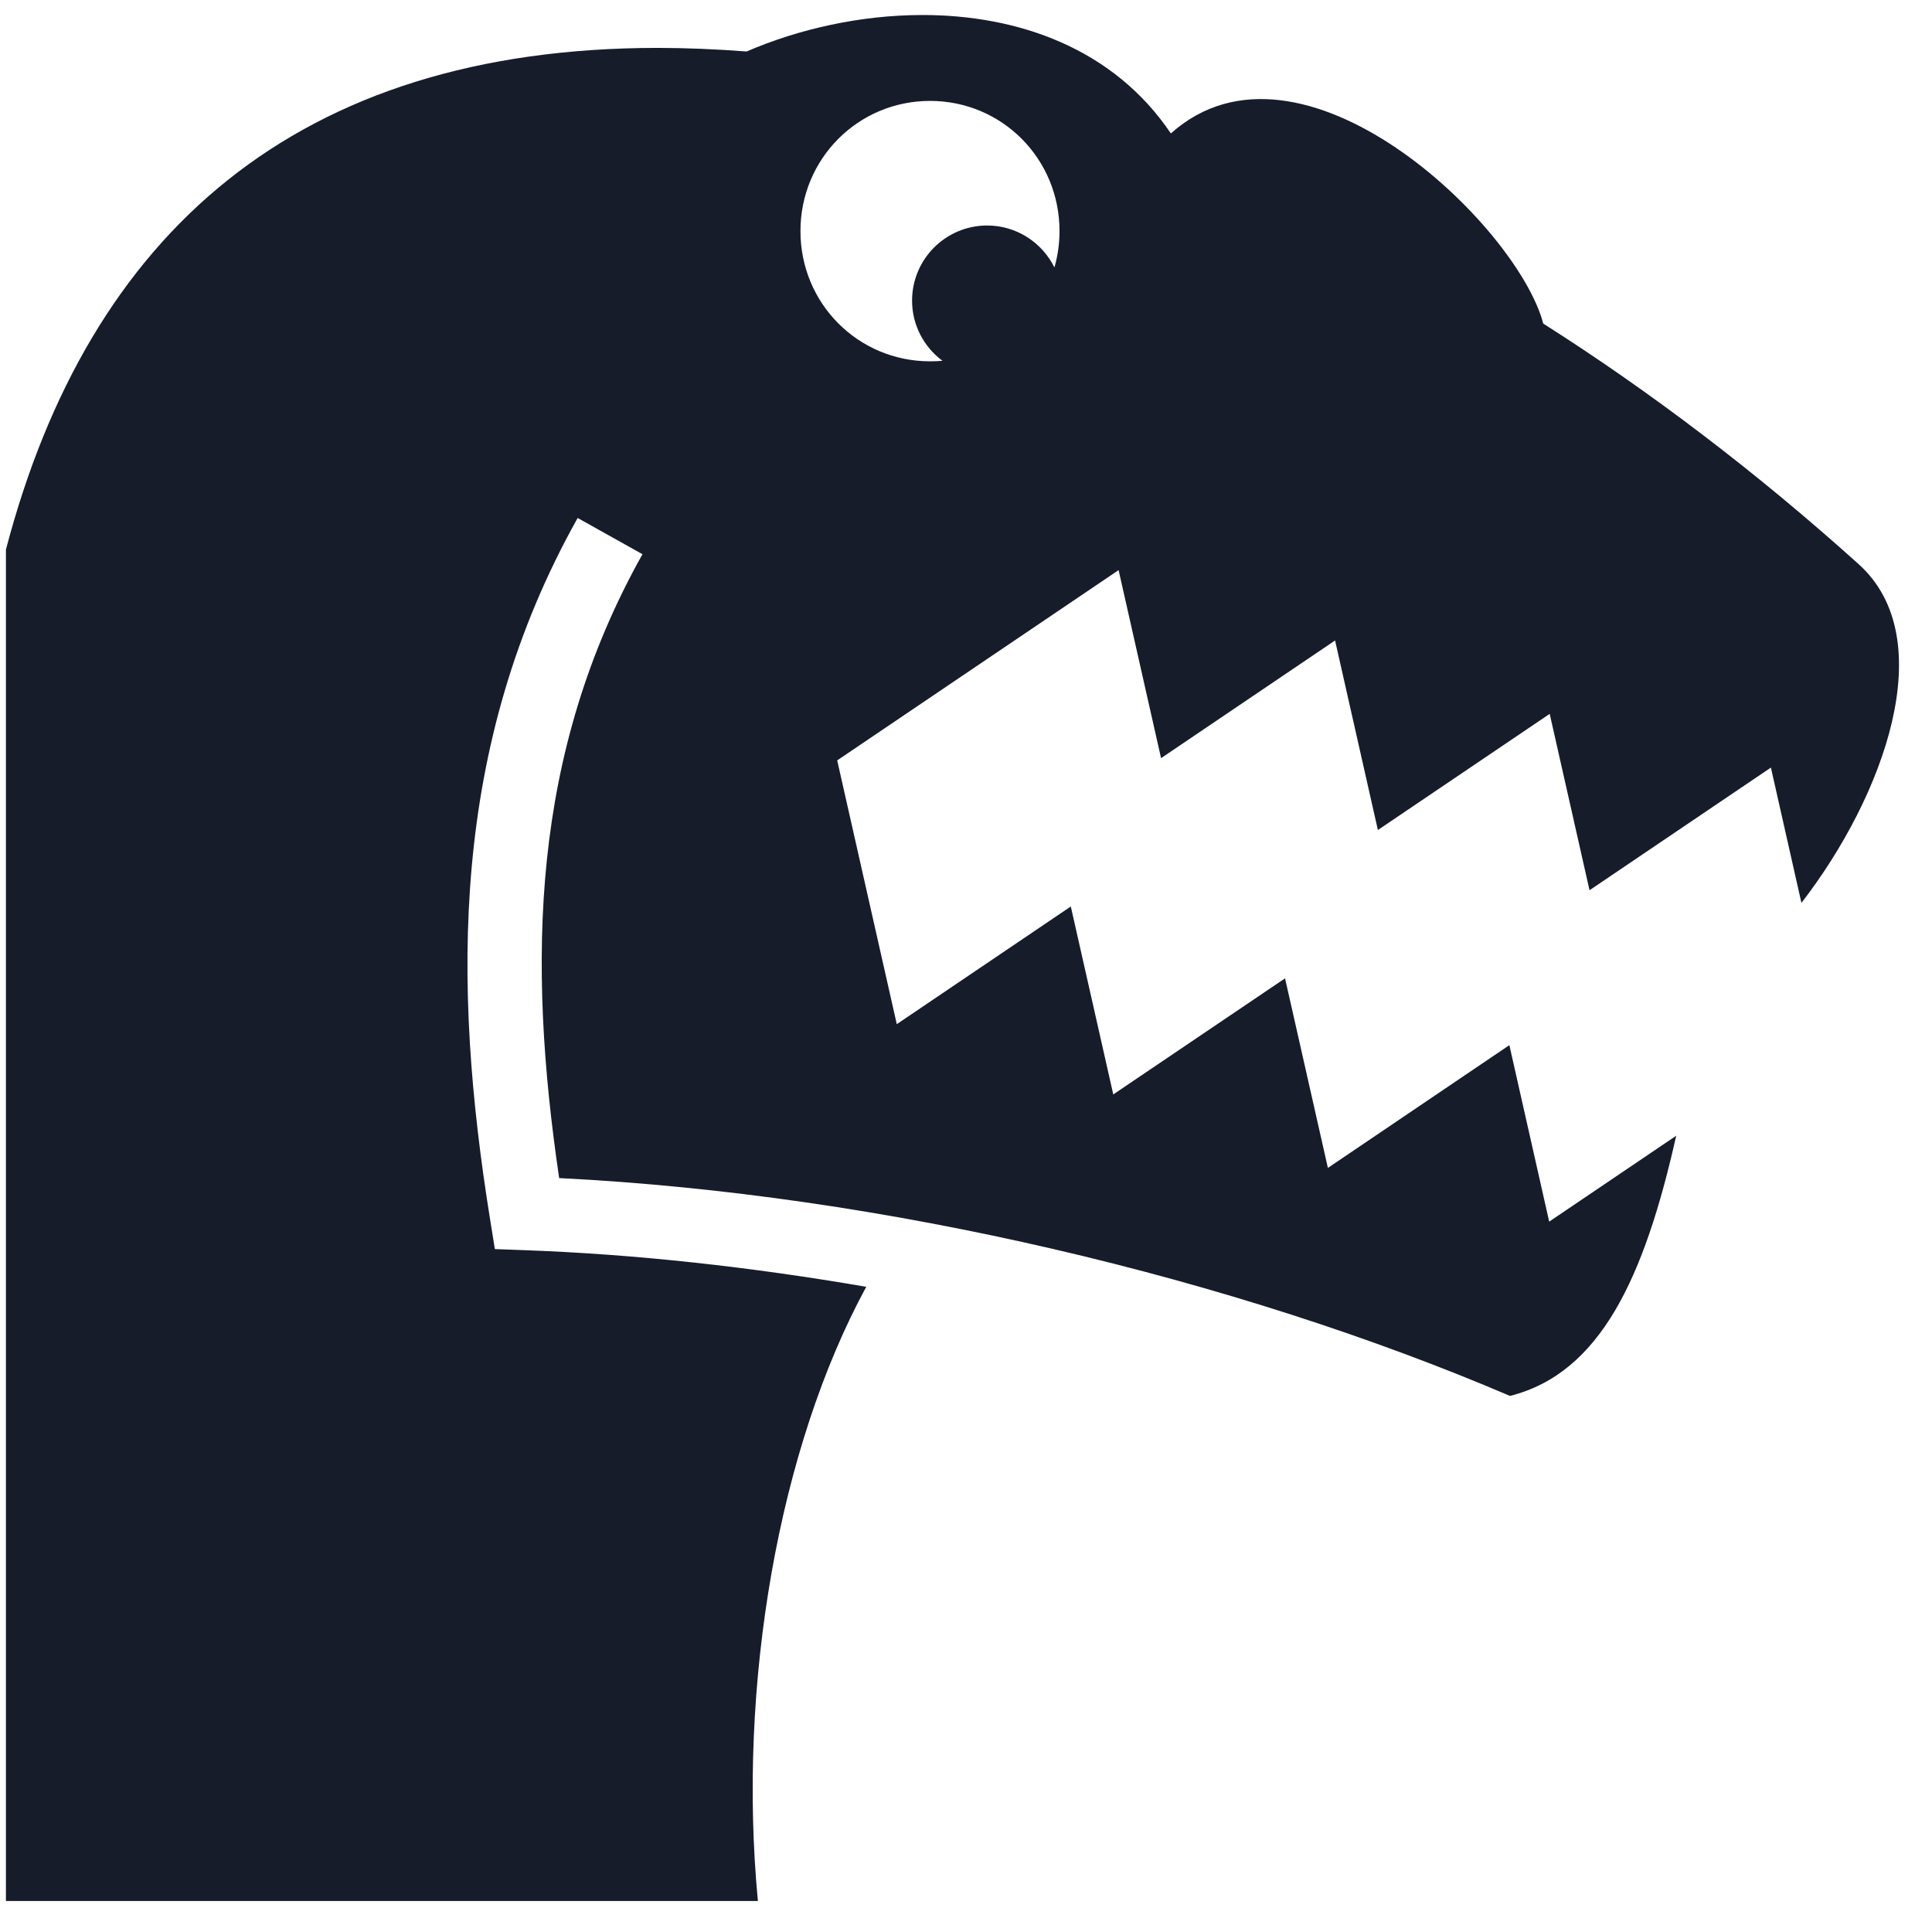
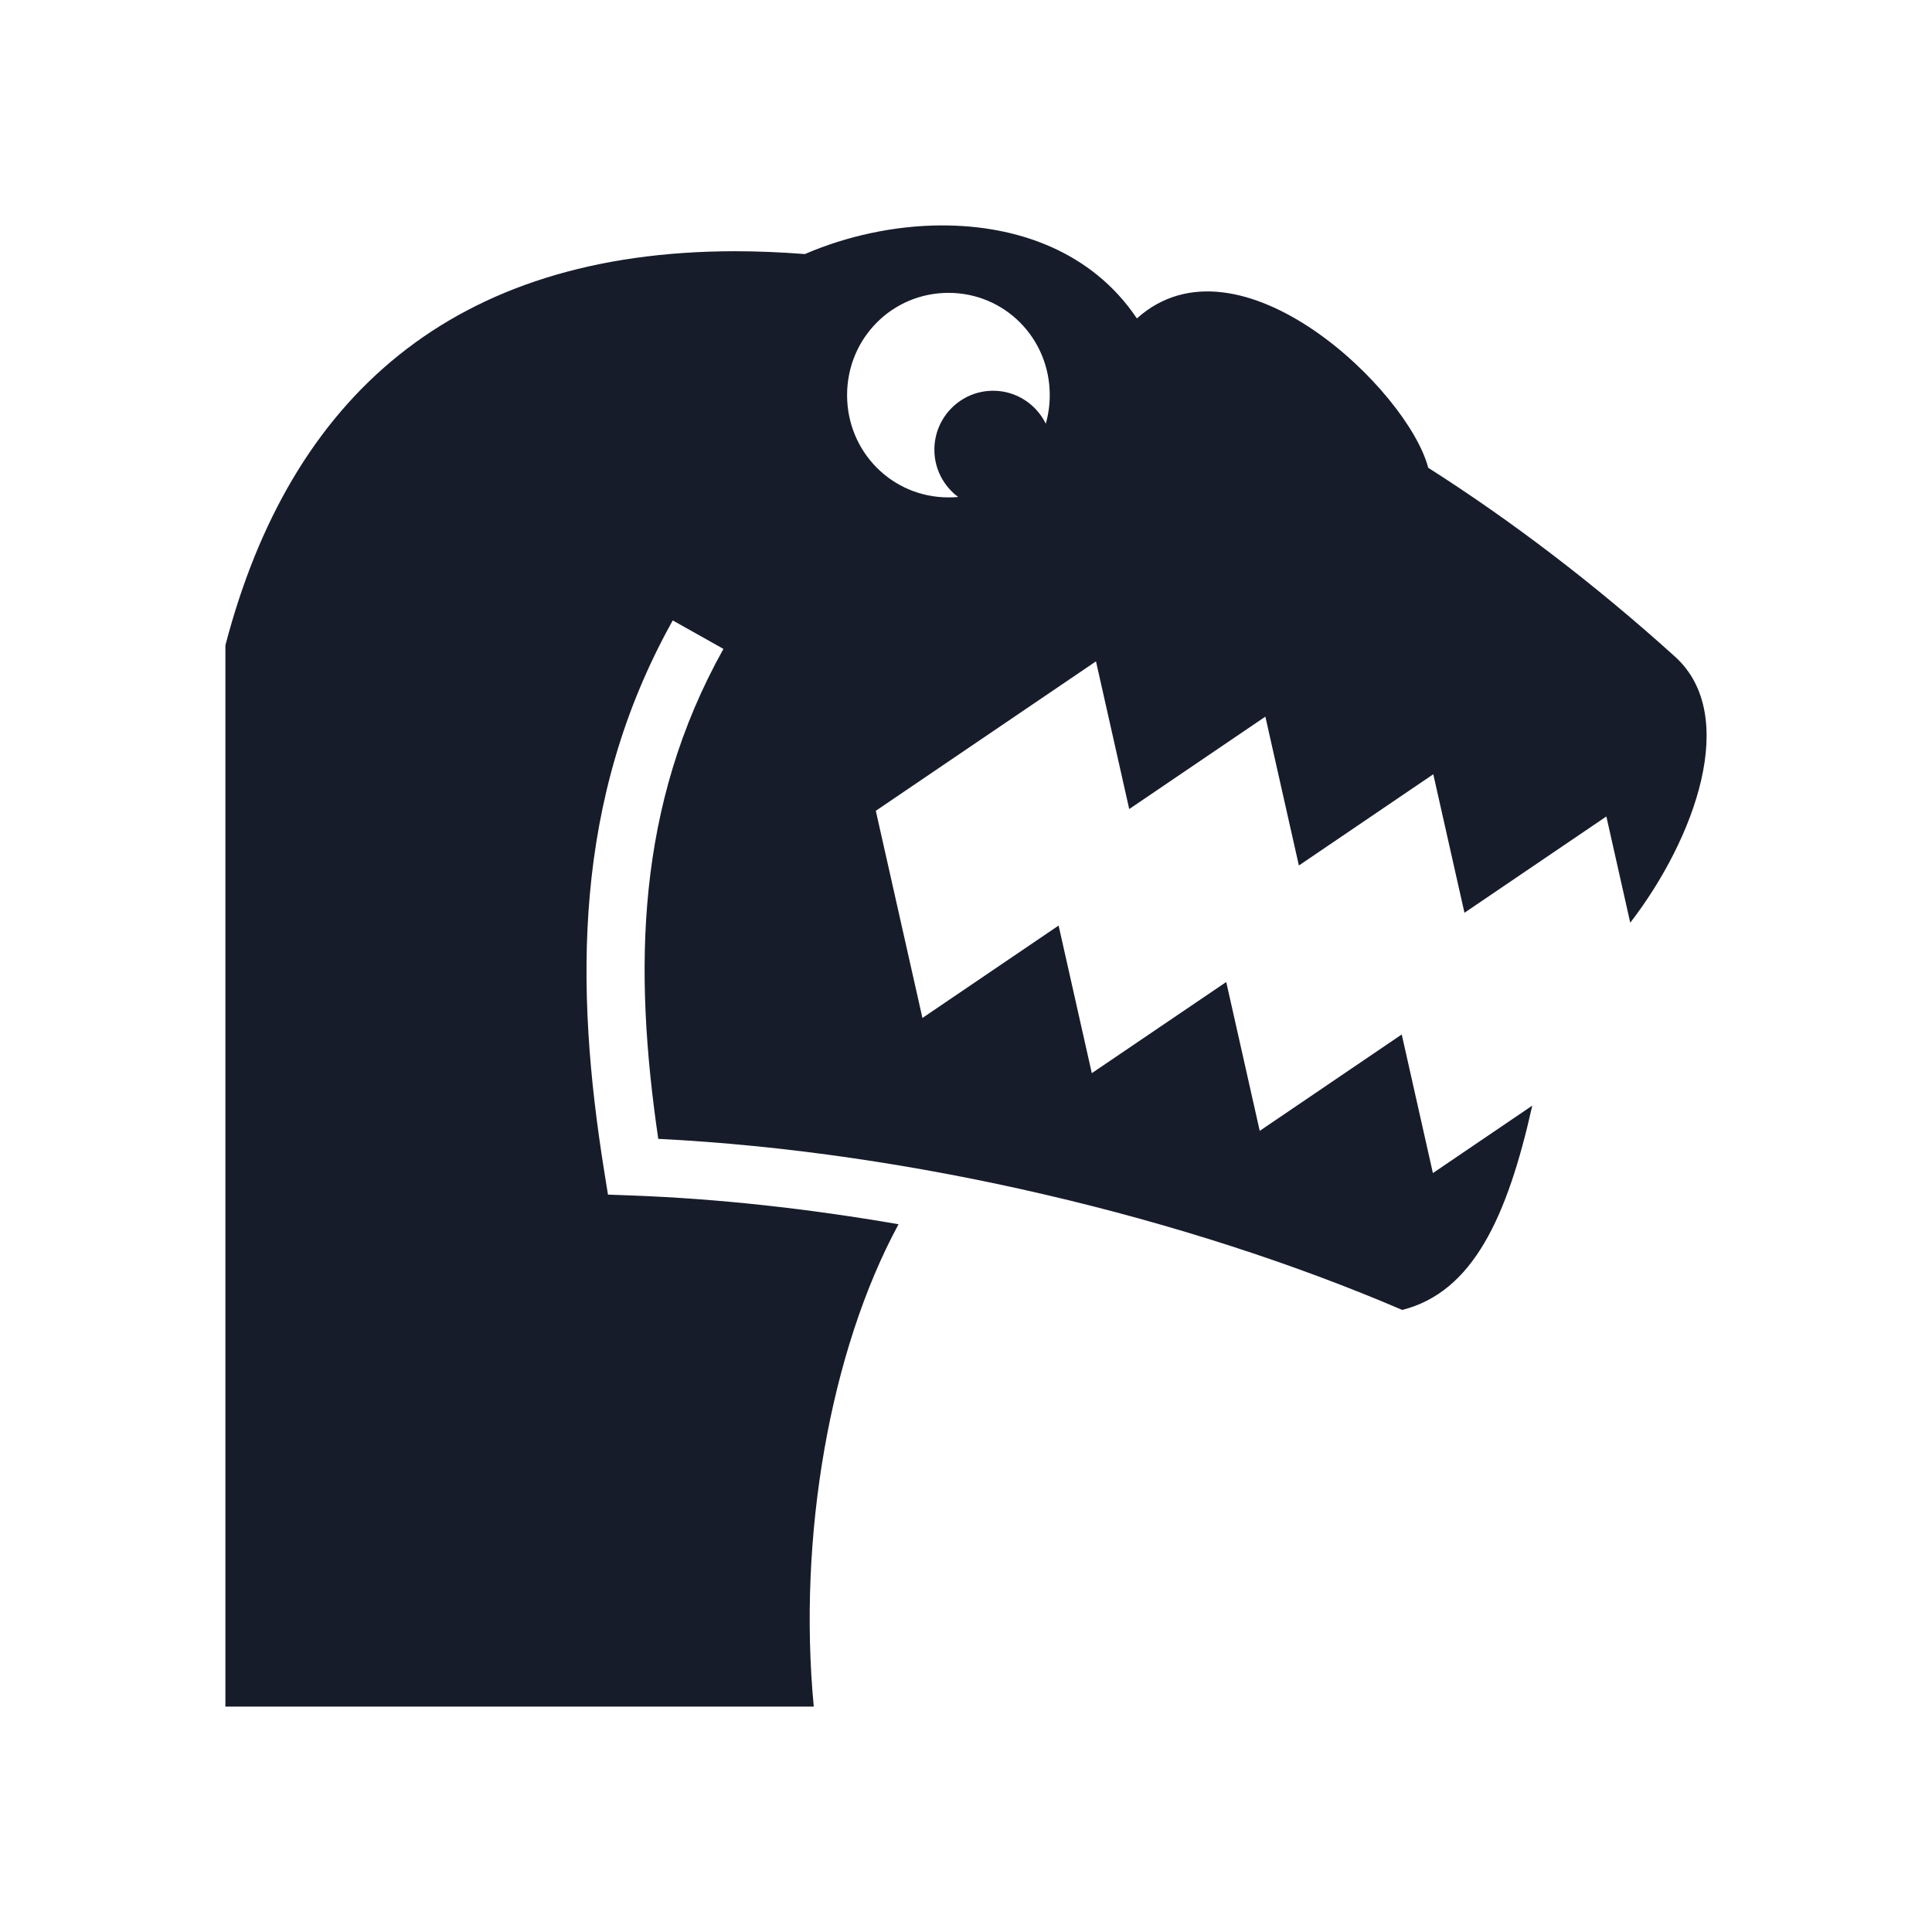
- <svg xmlns="http://www.w3.org/2000/svg" width="57" height="57" viewBox="0 0 57 57" fill="none">
-   <path d="M27.183 0.443C25.388 0.448 23.579 0.85 22.027 1.519C21.12 1.45 20.24 1.413 19.39 1.413C8.771 1.422 2.623 6.871 0.175 16.215V56.085H22.36C21.753 49.694 22.974 42.718 25.557 37.965C22.173 37.382 18.771 37.004 15.498 36.885L14.6 36.852L14.457 35.962C13.347 29.051 13.271 22.012 17.043 15.282L18.955 16.351C15.653 22.242 15.556 28.369 16.497 34.757C26.078 35.235 36.444 37.718 44.549 41.184C47.212 40.512 48.512 37.705 49.453 33.508L45.706 36.042L44.531 30.835L39.177 34.457L37.913 28.864L32.845 32.289L31.592 26.744L26.458 30.216L24.7 22.434L33.002 16.82L34.255 22.368L39.389 18.896L40.652 24.488L45.721 21.061L46.896 26.265L52.247 22.646L53.148 26.638C55.591 23.477 57.276 18.841 54.836 16.645C51.854 13.959 48.712 11.566 45.531 9.547C44.761 6.625 38.379 0.51 34.544 3.937C32.852 1.427 30.036 0.435 27.183 0.443V0.443ZM27.44 2.977C29.561 2.977 31.259 4.682 31.259 6.818C31.259 7.192 31.206 7.551 31.109 7.891C30.748 7.16 29.995 6.653 29.125 6.653C27.901 6.653 26.909 7.646 26.909 8.869C26.909 9.598 27.263 10.242 27.806 10.645C27.685 10.656 27.564 10.66 27.44 10.66C25.318 10.66 23.616 8.955 23.616 6.818C23.616 4.682 25.318 2.977 27.44 2.977L27.44 2.977Z" fill="#171C2B" />
+ <svg xmlns="http://www.w3.org/2000/svg" width="60" height="60" viewBox="0 0 60 60" fill="none">
+   <path d="M29.244 7C27.766 7.004 26.276 7.337 24.997 7.89C24.25 7.833 23.526 7.802 22.826 7.802C14.079 7.809 9.016 12.314 7 20.04V53H25.272C24.772 47.717 25.778 41.949 27.905 38.02C25.117 37.538 22.316 37.226 19.62 37.127L18.881 37.1L18.763 36.364C17.848 30.651 17.785 24.831 20.893 19.268L22.467 20.152C19.747 25.022 19.668 30.087 20.443 35.368C28.334 35.763 36.871 37.816 43.547 40.681C45.74 40.126 46.811 37.805 47.586 34.336L44.5 36.431L43.532 32.126L39.122 35.12L38.082 30.497L33.907 33.328L32.876 28.744L28.647 31.614L27.199 25.18L34.037 20.539L35.069 25.126L39.297 22.256L40.338 26.879L44.512 24.045L45.48 28.347L49.887 25.356L50.629 28.656C52.641 26.042 54.029 22.21 52.02 20.394C49.563 18.174 46.975 16.195 44.355 14.527C43.722 12.111 38.465 7.056 35.307 9.889C33.913 7.814 31.594 6.994 29.244 7.001V7ZM29.456 9.095C31.203 9.095 32.601 10.505 32.601 12.271C32.601 12.58 32.558 12.876 32.478 13.158C32.18 12.553 31.561 12.135 30.843 12.135C29.836 12.135 29.018 12.955 29.018 13.966C29.018 14.569 29.31 15.101 29.757 15.434C29.658 15.444 29.558 15.447 29.456 15.447C27.708 15.447 26.307 14.037 26.307 12.271C26.307 10.505 27.708 9.095 29.456 9.095L29.456 9.095Z" fill="#171C2B" />
</svg>
